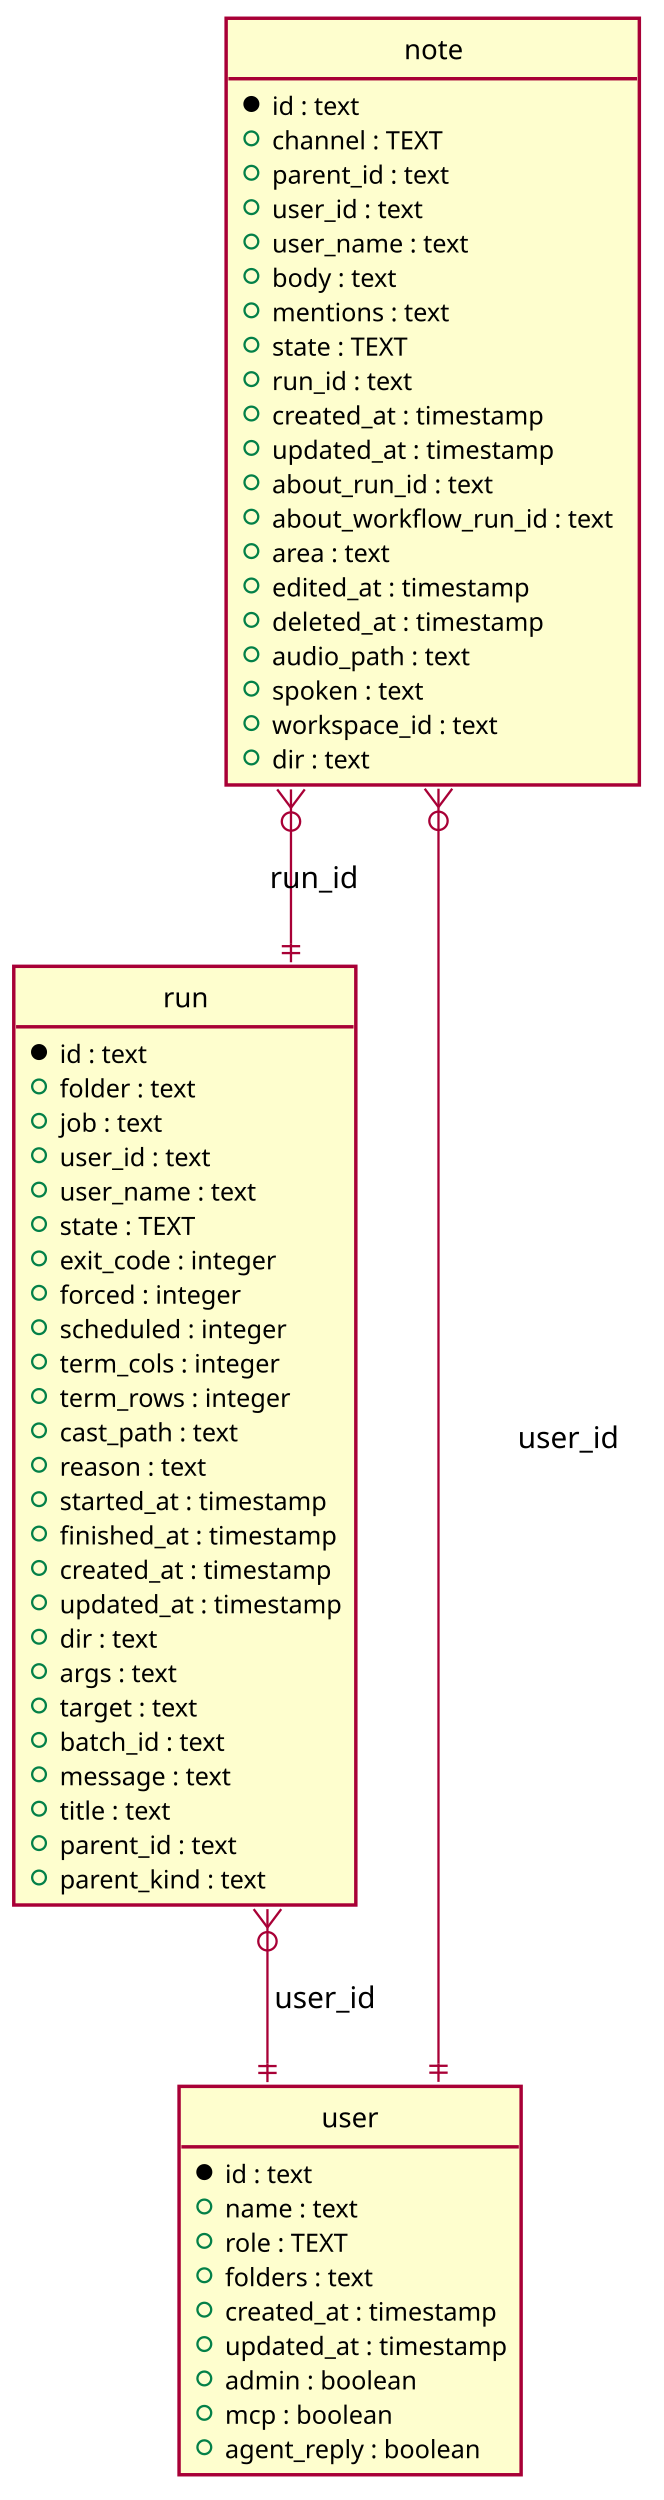
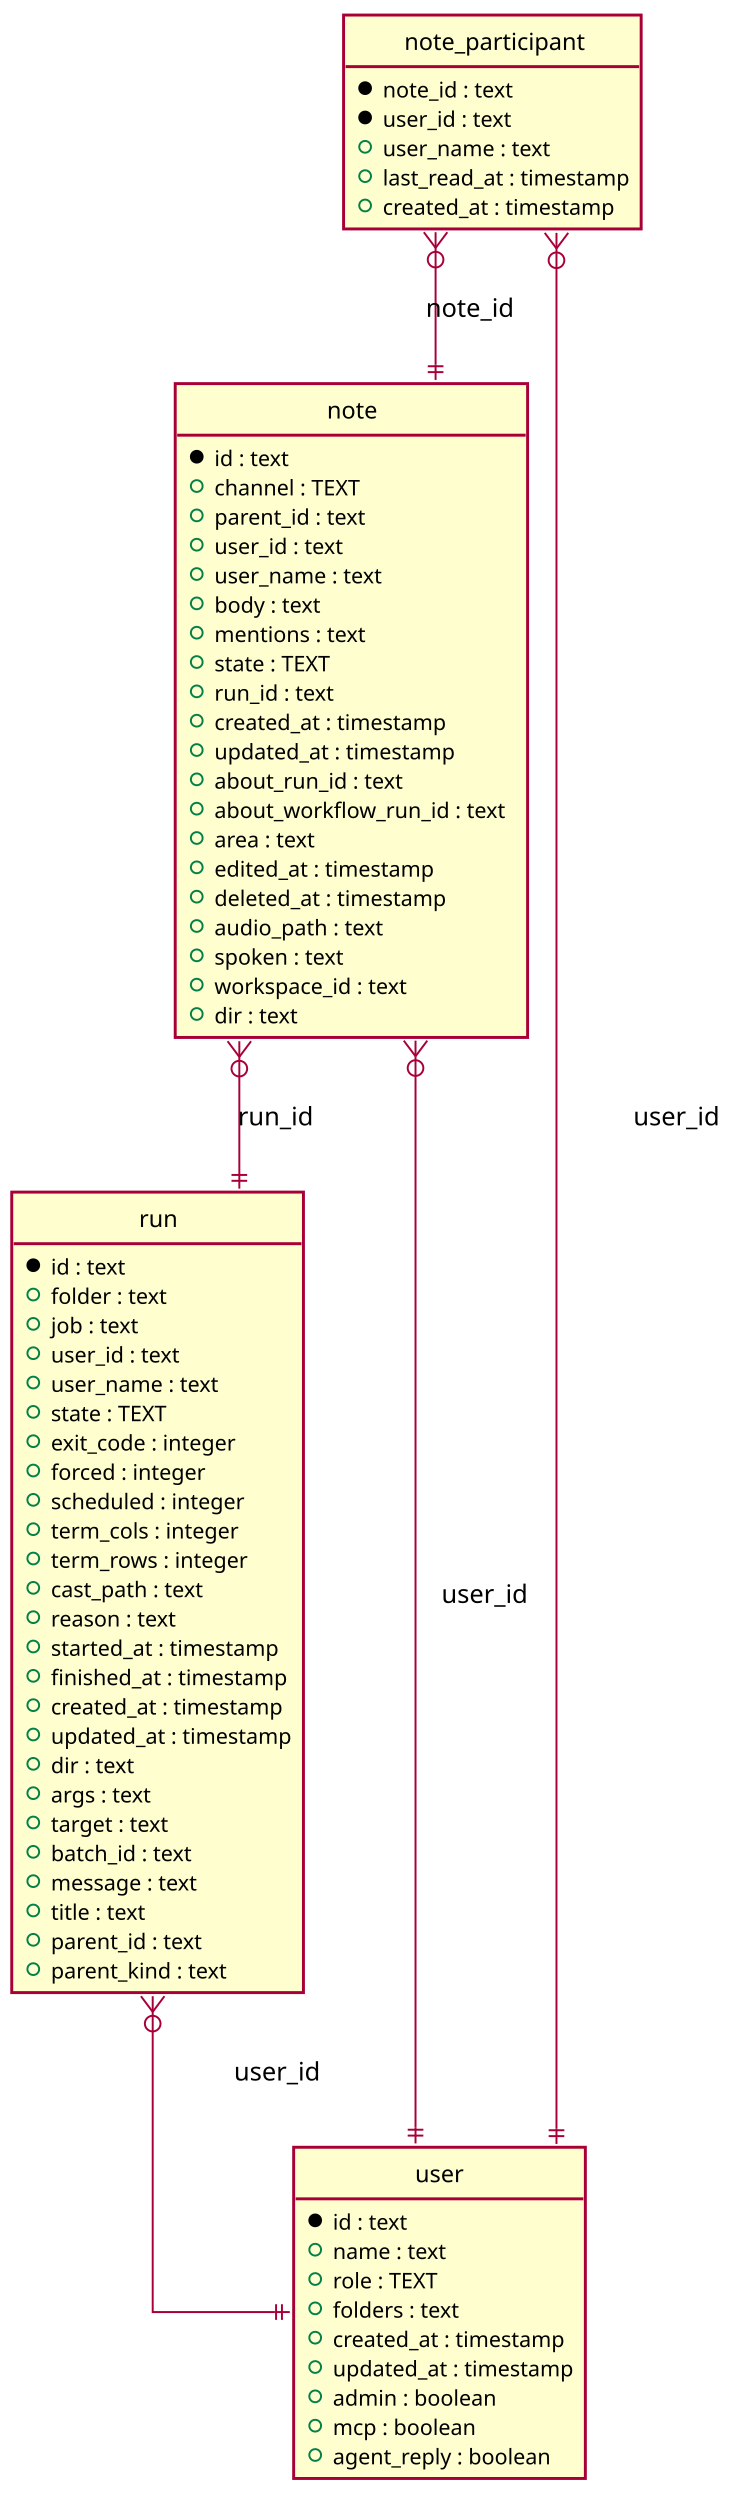
- <svg xmlns="http://www.w3.org/2000/svg" contentScriptType="application/ecmascript" contentStyleType="text/css" height="1089px" preserveAspectRatio="none" style="width:289px;height:1089px;" version="1.1" viewBox="0 0 289 1089" width="289px" zoomAndPan="magnify">
+ <svg xmlns="http://www.w3.org/2000/svg" contentScriptType="application/ecmascript" contentStyleType="text/css" height="1277px" preserveAspectRatio="none" style="width:378px;height:1277px;" version="1.1" viewBox="0 0 378 1277" width="378px" zoomAndPan="magnify">
  <defs />
  <g>
-     <rect fill="#FEFECE" height="333.982" id="note" style="stroke: #A80036; stroke-width: 1.5;" width="180" x="98.5" y="7.95" />
-     <text fill="#000000" font-family="sans-serif" font-size="12" lengthAdjust="spacingAndGlyphs" textLength="25" x="176" y="25.778">note</text>
-     <line style="stroke: #A80036; stroke-width: 1.5;" x1="99.5" x2="277.5" y1="34.294" y2="34.294" />
-     <ellipse cx="109.5" cy="45.294" fill="#000000" rx="3" ry="3" style="stroke: #000000; stroke-width: 1.0;" />
-     <text fill="#000000" font-family="sans-serif" font-size="11" lengthAdjust="spacingAndGlyphs" textLength="39" x="118.5" y="50.053">id : text</text>
-     <ellipse cx="109.5" cy="60.276" fill="none" rx="3" ry="3" style="stroke: #038048; stroke-width: 1.0;" />
-     <text fill="#000000" font-family="sans-serif" font-size="11" lengthAdjust="spacingAndGlyphs" textLength="74" x="118.5" y="65.035">channel : TEXT</text>
-     <ellipse cx="109.5" cy="75.258" fill="none" rx="3" ry="3" style="stroke: #038048; stroke-width: 1.0;" />
-     <text fill="#000000" font-family="sans-serif" font-size="11" lengthAdjust="spacingAndGlyphs" textLength="79" x="118.5" y="80.017">parent_id : text</text>
-     <ellipse cx="109.5" cy="90.24" fill="none" rx="3" ry="3" style="stroke: #038048; stroke-width: 1.0;" />
-     <text fill="#000000" font-family="sans-serif" font-size="11" lengthAdjust="spacingAndGlyphs" textLength="67" x="118.5" y="94.999">user_id : text</text>
-     <ellipse cx="109.5" cy="105.222" fill="none" rx="3" ry="3" style="stroke: #038048; stroke-width: 1.0;" />
-     <text fill="#000000" font-family="sans-serif" font-size="11" lengthAdjust="spacingAndGlyphs" textLength="86" x="118.5" y="109.981">user_name : text</text>
-     <ellipse cx="109.5" cy="120.204" fill="none" rx="3" ry="3" style="stroke: #038048; stroke-width: 1.0;" />
-     <text fill="#000000" font-family="sans-serif" font-size="11" lengthAdjust="spacingAndGlyphs" textLength="56" x="118.5" y="124.963">body : text</text>
-     <ellipse cx="109.5" cy="135.185" fill="none" rx="3" ry="3" style="stroke: #038048; stroke-width: 1.0;" />
-     <text fill="#000000" font-family="sans-serif" font-size="11" lengthAdjust="spacingAndGlyphs" textLength="78" x="118.5" y="139.944">mentions : text</text>
-     <ellipse cx="109.5" cy="150.167" fill="none" rx="3" ry="3" style="stroke: #038048; stroke-width: 1.0;" />
-     <text fill="#000000" font-family="sans-serif" font-size="11" lengthAdjust="spacingAndGlyphs" textLength="58" x="118.5" y="154.926">state : TEXT</text>
-     <ellipse cx="109.5" cy="165.149" fill="none" rx="3" ry="3" style="stroke: #038048; stroke-width: 1.0;" />
-     <text fill="#000000" font-family="sans-serif" font-size="11" lengthAdjust="spacingAndGlyphs" textLength="63" x="118.5" y="169.908">run_id : text</text>
-     <ellipse cx="109.5" cy="180.131" fill="none" rx="3" ry="3" style="stroke: #038048; stroke-width: 1.0;" />
-     <text fill="#000000" font-family="sans-serif" font-size="11" lengthAdjust="spacingAndGlyphs" textLength="118" x="118.5" y="184.89">created_at : timestamp</text>
-     <ellipse cx="109.5" cy="195.113" fill="none" rx="3" ry="3" style="stroke: #038048; stroke-width: 1.0;" />
-     <text fill="#000000" font-family="sans-serif" font-size="11" lengthAdjust="spacingAndGlyphs" textLength="123" x="118.5" y="199.872">updated_at : timestamp</text>
-     <ellipse cx="109.5" cy="210.095" fill="none" rx="3" ry="3" style="stroke: #038048; stroke-width: 1.0;" />
-     <text fill="#000000" font-family="sans-serif" font-size="11" lengthAdjust="spacingAndGlyphs" textLength="99" x="118.5" y="214.854">about_run_id : text</text>
-     <ellipse cx="109.5" cy="225.077" fill="none" rx="3" ry="3" style="stroke: #038048; stroke-width: 1.0;" />
-     <text fill="#000000" font-family="sans-serif" font-size="11" lengthAdjust="spacingAndGlyphs" textLength="154" x="118.5" y="229.836">about_workflow_run_id : text</text>
-     <ellipse cx="109.5" cy="240.059" fill="none" rx="3" ry="3" style="stroke: #038048; stroke-width: 1.0;" />
-     <text fill="#000000" font-family="sans-serif" font-size="11" lengthAdjust="spacingAndGlyphs" textLength="52" x="118.5" y="244.818">area : text</text>
-     <ellipse cx="109.5" cy="255.041" fill="none" rx="3" ry="3" style="stroke: #038048; stroke-width: 1.0;" />
-     <text fill="#000000" font-family="sans-serif" font-size="11" lengthAdjust="spacingAndGlyphs" textLength="112" x="118.5" y="259.8">edited_at : timestamp</text>
-     <ellipse cx="109.5" cy="270.022" fill="none" rx="3" ry="3" style="stroke: #038048; stroke-width: 1.0;" />
-     <text fill="#000000" font-family="sans-serif" font-size="11" lengthAdjust="spacingAndGlyphs" textLength="118" x="118.5" y="274.781">deleted_at : timestamp</text>
-     <ellipse cx="109.5" cy="285.004" fill="none" rx="3" ry="3" style="stroke: #038048; stroke-width: 1.0;" />
-     <text fill="#000000" font-family="sans-serif" font-size="11" lengthAdjust="spacingAndGlyphs" textLength="88" x="118.5" y="289.763">audio_path : text</text>
-     <ellipse cx="109.5" cy="299.986" fill="none" rx="3" ry="3" style="stroke: #038048; stroke-width: 1.0;" />
-     <text fill="#000000" font-family="sans-serif" font-size="11" lengthAdjust="spacingAndGlyphs" textLength="67" x="118.5" y="304.745">spoken : text</text>
-     <ellipse cx="109.5" cy="314.968" fill="none" rx="3" ry="3" style="stroke: #038048; stroke-width: 1.0;" />
-     <text fill="#000000" font-family="sans-serif" font-size="11" lengthAdjust="spacingAndGlyphs" textLength="100" x="118.5" y="319.727">workspace_id : text</text>
-     <ellipse cx="109.5" cy="329.95" fill="none" rx="3" ry="3" style="stroke: #038048; stroke-width: 1.0;" />
-     <text fill="#000000" font-family="sans-serif" font-size="11" lengthAdjust="spacingAndGlyphs" textLength="44" x="118.5" y="334.709">dir : text</text>
-     <rect fill="#FEFECE" height="408.891" id="run" style="stroke: #A80036; stroke-width: 1.5;" width="149" x="6" y="420.93" />
-     <text fill="#000000" font-family="sans-serif" font-size="12" lengthAdjust="spacingAndGlyphs" textLength="19" x="71" y="438.758">run</text>
-     <line style="stroke: #A80036; stroke-width: 1.5;" x1="7" x2="154" y1="447.274" y2="447.274" />
-     <ellipse cx="17" cy="458.274" fill="#000000" rx="3" ry="3" style="stroke: #000000; stroke-width: 1.0;" />
-     <text fill="#000000" font-family="sans-serif" font-size="11" lengthAdjust="spacingAndGlyphs" textLength="39" x="26" y="463.033">id : text</text>
-     <ellipse cx="17" cy="473.256" fill="none" rx="3" ry="3" style="stroke: #038048; stroke-width: 1.0;" />
-     <text fill="#000000" font-family="sans-serif" font-size="11" lengthAdjust="spacingAndGlyphs" textLength="61" x="26" y="478.015">folder : text</text>
-     <ellipse cx="17" cy="488.238" fill="none" rx="3" ry="3" style="stroke: #038048; stroke-width: 1.0;" />
-     <text fill="#000000" font-family="sans-serif" font-size="11" lengthAdjust="spacingAndGlyphs" textLength="46" x="26" y="492.997">job : text</text>
-     <ellipse cx="17" cy="503.22" fill="none" rx="3" ry="3" style="stroke: #038048; stroke-width: 1.0;" />
-     <text fill="#000000" font-family="sans-serif" font-size="11" lengthAdjust="spacingAndGlyphs" textLength="67" x="26" y="507.979">user_id : text</text>
-     <ellipse cx="17" cy="518.202" fill="none" rx="3" ry="3" style="stroke: #038048; stroke-width: 1.0;" />
-     <text fill="#000000" font-family="sans-serif" font-size="11" lengthAdjust="spacingAndGlyphs" textLength="86" x="26" y="522.961">user_name : text</text>
-     <ellipse cx="17" cy="533.184" fill="none" rx="3" ry="3" style="stroke: #038048; stroke-width: 1.0;" />
-     <text fill="#000000" font-family="sans-serif" font-size="11" lengthAdjust="spacingAndGlyphs" textLength="58" x="26" y="537.942">state : TEXT</text>
-     <ellipse cx="17" cy="548.165" fill="none" rx="3" ry="3" style="stroke: #038048; stroke-width: 1.0;" />
-     <text fill="#000000" font-family="sans-serif" font-size="11" lengthAdjust="spacingAndGlyphs" textLength="96" x="26" y="552.924">exit_code : integer</text>
-     <ellipse cx="17" cy="563.147" fill="none" rx="3" ry="3" style="stroke: #038048; stroke-width: 1.0;" />
-     <text fill="#000000" font-family="sans-serif" font-size="11" lengthAdjust="spacingAndGlyphs" textLength="81" x="26" y="567.906">forced : integer</text>
-     <ellipse cx="17" cy="578.129" fill="none" rx="3" ry="3" style="stroke: #038048; stroke-width: 1.0;" />
-     <text fill="#000000" font-family="sans-serif" font-size="11" lengthAdjust="spacingAndGlyphs" textLength="100" x="26" y="582.888">scheduled : integer</text>
-     <ellipse cx="17" cy="593.111" fill="none" rx="3" ry="3" style="stroke: #038048; stroke-width: 1.0;" />
-     <text fill="#000000" font-family="sans-serif" font-size="11" lengthAdjust="spacingAndGlyphs" textLength="97" x="26" y="597.87">term_cols : integer</text>
-     <ellipse cx="17" cy="608.093" fill="none" rx="3" ry="3" style="stroke: #038048; stroke-width: 1.0;" />
-     <text fill="#000000" font-family="sans-serif" font-size="11" lengthAdjust="spacingAndGlyphs" textLength="103" x="26" y="612.852">term_rows : integer</text>
-     <ellipse cx="17" cy="623.075" fill="none" rx="3" ry="3" style="stroke: #038048; stroke-width: 1.0;" />
-     <text fill="#000000" font-family="sans-serif" font-size="11" lengthAdjust="spacingAndGlyphs" textLength="78" x="26" y="627.834">cast_path : text</text>
-     <ellipse cx="17" cy="638.057" fill="none" rx="3" ry="3" style="stroke: #038048; stroke-width: 1.0;" />
-     <text fill="#000000" font-family="sans-serif" font-size="11" lengthAdjust="spacingAndGlyphs" textLength="65" x="26" y="642.816">reason : text</text>
-     <ellipse cx="17" cy="653.039" fill="none" rx="3" ry="3" style="stroke: #038048; stroke-width: 1.0;" />
-     <text fill="#000000" font-family="sans-serif" font-size="11" lengthAdjust="spacingAndGlyphs" textLength="116" x="26" y="657.798">started_at : timestamp</text>
-     <ellipse cx="17" cy="668.02" fill="none" rx="3" ry="3" style="stroke: #038048; stroke-width: 1.0;" />
-     <text fill="#000000" font-family="sans-serif" font-size="11" lengthAdjust="spacingAndGlyphs" textLength="121" x="26" y="672.779">finished_at : timestamp</text>
-     <ellipse cx="17" cy="683.002" fill="none" rx="3" ry="3" style="stroke: #038048; stroke-width: 1.0;" />
-     <text fill="#000000" font-family="sans-serif" font-size="11" lengthAdjust="spacingAndGlyphs" textLength="118" x="26" y="687.761">created_at : timestamp</text>
-     <ellipse cx="17" cy="697.984" fill="none" rx="3" ry="3" style="stroke: #038048; stroke-width: 1.0;" />
-     <text fill="#000000" font-family="sans-serif" font-size="11" lengthAdjust="spacingAndGlyphs" textLength="123" x="26" y="702.743">updated_at : timestamp</text>
-     <ellipse cx="17" cy="712.966" fill="none" rx="3" ry="3" style="stroke: #038048; stroke-width: 1.0;" />
-     <text fill="#000000" font-family="sans-serif" font-size="11" lengthAdjust="spacingAndGlyphs" textLength="44" x="26" y="717.725">dir : text</text>
-     <ellipse cx="17" cy="727.948" fill="none" rx="3" ry="3" style="stroke: #038048; stroke-width: 1.0;" />
-     <text fill="#000000" font-family="sans-serif" font-size="11" lengthAdjust="spacingAndGlyphs" textLength="52" x="26" y="732.707">args : text</text>
-     <ellipse cx="17" cy="742.93" fill="none" rx="3" ry="3" style="stroke: #038048; stroke-width: 1.0;" />
-     <text fill="#000000" font-family="sans-serif" font-size="11" lengthAdjust="spacingAndGlyphs" textLength="61" x="26" y="747.689">target : text</text>
-     <ellipse cx="17" cy="757.912" fill="none" rx="3" ry="3" style="stroke: #038048; stroke-width: 1.0;" />
-     <text fill="#000000" font-family="sans-serif" font-size="11" lengthAdjust="spacingAndGlyphs" textLength="73" x="26" y="762.671">batch_id : text</text>
-     <ellipse cx="17" cy="772.894" fill="none" rx="3" ry="3" style="stroke: #038048; stroke-width: 1.0;" />
-     <text fill="#000000" font-family="sans-serif" font-size="11" lengthAdjust="spacingAndGlyphs" textLength="74" x="26" y="777.653">message : text</text>
-     <ellipse cx="17" cy="787.876" fill="none" rx="3" ry="3" style="stroke: #038048; stroke-width: 1.0;" />
-     <text fill="#000000" font-family="sans-serif" font-size="11" lengthAdjust="spacingAndGlyphs" textLength="49" x="26" y="792.635">title : text</text>
-     <ellipse cx="17" cy="802.857" fill="none" rx="3" ry="3" style="stroke: #038048; stroke-width: 1.0;" />
-     <text fill="#000000" font-family="sans-serif" font-size="11" lengthAdjust="spacingAndGlyphs" textLength="79" x="26" y="807.616">parent_id : text</text>
-     <ellipse cx="17" cy="817.839" fill="none" rx="3" ry="3" style="stroke: #038048; stroke-width: 1.0;" />
-     <text fill="#000000" font-family="sans-serif" font-size="11" lengthAdjust="spacingAndGlyphs" textLength="92" x="26" y="822.598">parent_kind : text</text>
-     <rect fill="#FEFECE" height="169.181" id="user" style="stroke: #A80036; stroke-width: 1.5;" width="149" x="78" y="908.82" />
-     <text fill="#000000" font-family="sans-serif" font-size="12" lengthAdjust="spacingAndGlyphs" textLength="25" x="140" y="926.648">user</text>
-     <line style="stroke: #A80036; stroke-width: 1.5;" x1="79" x2="226" y1="935.164" y2="935.164" />
-     <ellipse cx="89" cy="946.164" fill="#000000" rx="3" ry="3" style="stroke: #000000; stroke-width: 1.0;" />
-     <text fill="#000000" font-family="sans-serif" font-size="11" lengthAdjust="spacingAndGlyphs" textLength="39" x="98" y="950.923">id : text</text>
-     <ellipse cx="89" cy="961.146" fill="none" rx="3" ry="3" style="stroke: #038048; stroke-width: 1.0;" />
-     <text fill="#000000" font-family="sans-serif" font-size="11" lengthAdjust="spacingAndGlyphs" textLength="58" x="98" y="965.905">name : text</text>
-     <ellipse cx="89" cy="976.128" fill="none" rx="3" ry="3" style="stroke: #038048; stroke-width: 1.0;" />
-     <text fill="#000000" font-family="sans-serif" font-size="11" lengthAdjust="spacingAndGlyphs" textLength="54" x="98" y="980.887">role : TEXT</text>
-     <ellipse cx="89" cy="991.11" fill="none" rx="3" ry="3" style="stroke: #038048; stroke-width: 1.0;" />
-     <text fill="#000000" font-family="sans-serif" font-size="11" lengthAdjust="spacingAndGlyphs" textLength="66" x="98" y="995.869">folders : text</text>
-     <ellipse cx="89" cy="1006.092" fill="none" rx="3" ry="3" style="stroke: #038048; stroke-width: 1.0;" />
-     <text fill="#000000" font-family="sans-serif" font-size="11" lengthAdjust="spacingAndGlyphs" textLength="118" x="98" y="1010.851">created_at : timestamp</text>
-     <ellipse cx="89" cy="1021.074" fill="none" rx="3" ry="3" style="stroke: #038048; stroke-width: 1.0;" />
-     <text fill="#000000" font-family="sans-serif" font-size="11" lengthAdjust="spacingAndGlyphs" textLength="123" x="98" y="1025.832">updated_at : timestamp</text>
-     <ellipse cx="89" cy="1036.055" fill="none" rx="3" ry="3" style="stroke: #038048; stroke-width: 1.0;" />
-     <text fill="#000000" font-family="sans-serif" font-size="11" lengthAdjust="spacingAndGlyphs" textLength="85" x="98" y="1040.814">admin : boolean</text>
-     <ellipse cx="89" cy="1051.037" fill="none" rx="3" ry="3" style="stroke: #038048; stroke-width: 1.0;" />
-     <text fill="#000000" font-family="sans-serif" font-size="11" lengthAdjust="spacingAndGlyphs" textLength="74" x="98" y="1055.796">mcp : boolean</text>
-     <ellipse cx="89" cy="1066.019" fill="none" rx="3" ry="3" style="stroke: #038048; stroke-width: 1.0;" />
-     <text fill="#000000" font-family="sans-serif" font-size="11" lengthAdjust="spacingAndGlyphs" textLength="114" x="98" y="1070.778">agent_reply : boolean</text>
-     <path d="M191,351.56 C191,351.56 191,898.86 191,898.86 " fill="none" id="note-user" style="stroke: #A80036; stroke-width: 1.0;" />
-     <line style="stroke: #A80036; stroke-width: 1.0;" x1="195" x2="187" y1="902.86" y2="902.86" />
-     <line style="stroke: #A80036; stroke-width: 1.0;" x1="195" x2="187" y1="899.86" y2="899.86" />
-     <line style="stroke: #A80036; stroke-width: 1.0;" x1="191" x2="191" y1="898.86" y2="906.86" />
-     <line style="stroke: #A80036; stroke-width: 1.0;" x1="191" x2="185" y1="351.56" y2="343.56" />
-     <line style="stroke: #A80036; stroke-width: 1.0;" x1="191" x2="197" y1="351.56" y2="343.56" />
-     <line style="stroke: #A80036; stroke-width: 1.0;" x1="191" x2="191" y1="351.56" y2="343.56" />
-     <ellipse cx="191" cy="357.56" fill="none" rx="4" ry="4" style="stroke: #A80036; stroke-width: 1.0;" />
-     <text fill="#000000" font-family="sans-serif" font-size="13" lengthAdjust="spacingAndGlyphs" textLength="43" x="225.5" y="630.767">user_id</text>
-     <path d="M126.75,351.86 C126.75,351.86 126.75,411.16 126.75,411.16 " fill="none" id="note-run" style="stroke: #A80036; stroke-width: 1.0;" />
-     <line style="stroke: #A80036; stroke-width: 1.0;" x1="130.75" x2="122.75" y1="415.16" y2="415.16" />
-     <line style="stroke: #A80036; stroke-width: 1.0;" x1="130.75" x2="122.75" y1="412.16" y2="412.16" />
-     <line style="stroke: #A80036; stroke-width: 1.0;" x1="126.75" x2="126.75" y1="411.16" y2="419.16" />
-     <line style="stroke: #A80036; stroke-width: 1.0;" x1="126.75" x2="120.75" y1="351.86" y2="343.86" />
-     <line style="stroke: #A80036; stroke-width: 1.0;" x1="126.75" x2="132.75" y1="351.86" y2="343.86" />
-     <line style="stroke: #A80036; stroke-width: 1.0;" x1="126.75" x2="126.75" y1="351.86" y2="343.86" />
-     <ellipse cx="126.75" cy="357.86" fill="none" rx="4" ry="4" style="stroke: #A80036; stroke-width: 1.0;" />
-     <text fill="#000000" font-family="sans-serif" font-size="13" lengthAdjust="spacingAndGlyphs" textLength="38" x="117.5" y="386.827">run_id</text>
-     <path d="M116.5,839.62 C116.5,839.62 116.5,898.97 116.5,898.97 " fill="none" id="run-user" style="stroke: #A80036; stroke-width: 1.0;" />
-     <line style="stroke: #A80036; stroke-width: 1.0;" x1="120.5" x2="112.5" y1="902.97" y2="902.97" />
-     <line style="stroke: #A80036; stroke-width: 1.0;" x1="120.5" x2="112.5" y1="899.97" y2="899.97" />
-     <line style="stroke: #A80036; stroke-width: 1.0;" x1="116.5" x2="116.5" y1="898.97" y2="906.97" />
-     <line style="stroke: #A80036; stroke-width: 1.0;" x1="116.5" x2="110.5" y1="839.62" y2="831.62" />
-     <line style="stroke: #A80036; stroke-width: 1.0;" x1="116.5" x2="122.5" y1="839.62" y2="831.62" />
-     <line style="stroke: #A80036; stroke-width: 1.0;" x1="116.5" x2="116.5" y1="839.62" y2="831.62" />
-     <ellipse cx="116.5" cy="845.62" fill="none" rx="4" ry="4" style="stroke: #A80036; stroke-width: 1.0;" />
-     <text fill="#000000" font-family="sans-serif" font-size="13" lengthAdjust="spacingAndGlyphs" textLength="43" x="119.5" y="874.717">user_id</text>
+     <rect fill="#FEFECE" height="333.982" id="note" style="stroke: #A80036; stroke-width: 1.5;" width="180" x="89.5" y="195.95" />
+     <text fill="#000000" font-family="sans-serif" font-size="12" lengthAdjust="spacingAndGlyphs" textLength="25" x="167" y="213.778">note</text>
+     <line style="stroke: #A80036; stroke-width: 1.5;" x1="90.5" x2="268.5" y1="222.294" y2="222.294" />
+     <ellipse cx="100.5" cy="233.294" fill="#000000" rx="3" ry="3" style="stroke: #000000; stroke-width: 1.0;" />
+     <text fill="#000000" font-family="sans-serif" font-size="11" lengthAdjust="spacingAndGlyphs" textLength="39" x="109.5" y="238.053">id : text</text>
+     <ellipse cx="100.5" cy="248.276" fill="none" rx="3" ry="3" style="stroke: #038048; stroke-width: 1.0;" />
+     <text fill="#000000" font-family="sans-serif" font-size="11" lengthAdjust="spacingAndGlyphs" textLength="74" x="109.5" y="253.035">channel : TEXT</text>
+     <ellipse cx="100.5" cy="263.258" fill="none" rx="3" ry="3" style="stroke: #038048; stroke-width: 1.0;" />
+     <text fill="#000000" font-family="sans-serif" font-size="11" lengthAdjust="spacingAndGlyphs" textLength="79" x="109.5" y="268.017">parent_id : text</text>
+     <ellipse cx="100.5" cy="278.24" fill="none" rx="3" ry="3" style="stroke: #038048; stroke-width: 1.0;" />
+     <text fill="#000000" font-family="sans-serif" font-size="11" lengthAdjust="spacingAndGlyphs" textLength="67" x="109.5" y="282.999">user_id : text</text>
+     <ellipse cx="100.5" cy="293.222" fill="none" rx="3" ry="3" style="stroke: #038048; stroke-width: 1.0;" />
+     <text fill="#000000" font-family="sans-serif" font-size="11" lengthAdjust="spacingAndGlyphs" textLength="86" x="109.5" y="297.981">user_name : text</text>
+     <ellipse cx="100.5" cy="308.204" fill="none" rx="3" ry="3" style="stroke: #038048; stroke-width: 1.0;" />
+     <text fill="#000000" font-family="sans-serif" font-size="11" lengthAdjust="spacingAndGlyphs" textLength="56" x="109.5" y="312.962">body : text</text>
+     <ellipse cx="100.5" cy="323.185" fill="none" rx="3" ry="3" style="stroke: #038048; stroke-width: 1.0;" />
+     <text fill="#000000" font-family="sans-serif" font-size="11" lengthAdjust="spacingAndGlyphs" textLength="78" x="109.5" y="327.944">mentions : text</text>
+     <ellipse cx="100.5" cy="338.167" fill="none" rx="3" ry="3" style="stroke: #038048; stroke-width: 1.0;" />
+     <text fill="#000000" font-family="sans-serif" font-size="11" lengthAdjust="spacingAndGlyphs" textLength="58" x="109.5" y="342.926">state : TEXT</text>
+     <ellipse cx="100.5" cy="353.149" fill="none" rx="3" ry="3" style="stroke: #038048; stroke-width: 1.0;" />
+     <text fill="#000000" font-family="sans-serif" font-size="11" lengthAdjust="spacingAndGlyphs" textLength="63" x="109.5" y="357.908">run_id : text</text>
+     <ellipse cx="100.5" cy="368.131" fill="none" rx="3" ry="3" style="stroke: #038048; stroke-width: 1.0;" />
+     <text fill="#000000" font-family="sans-serif" font-size="11" lengthAdjust="spacingAndGlyphs" textLength="118" x="109.5" y="372.89">created_at : timestamp</text>
+     <ellipse cx="100.5" cy="383.113" fill="none" rx="3" ry="3" style="stroke: #038048; stroke-width: 1.0;" />
+     <text fill="#000000" font-family="sans-serif" font-size="11" lengthAdjust="spacingAndGlyphs" textLength="123" x="109.5" y="387.872">updated_at : timestamp</text>
+     <ellipse cx="100.5" cy="398.095" fill="none" rx="3" ry="3" style="stroke: #038048; stroke-width: 1.0;" />
+     <text fill="#000000" font-family="sans-serif" font-size="11" lengthAdjust="spacingAndGlyphs" textLength="99" x="109.5" y="402.854">about_run_id : text</text>
+     <ellipse cx="100.5" cy="413.077" fill="none" rx="3" ry="3" style="stroke: #038048; stroke-width: 1.0;" />
+     <text fill="#000000" font-family="sans-serif" font-size="11" lengthAdjust="spacingAndGlyphs" textLength="154" x="109.5" y="417.836">about_workflow_run_id : text</text>
+     <ellipse cx="100.5" cy="428.059" fill="none" rx="3" ry="3" style="stroke: #038048; stroke-width: 1.0;" />
+     <text fill="#000000" font-family="sans-serif" font-size="11" lengthAdjust="spacingAndGlyphs" textLength="52" x="109.5" y="432.818">area : text</text>
+     <ellipse cx="100.5" cy="443.041" fill="none" rx="3" ry="3" style="stroke: #038048; stroke-width: 1.0;" />
+     <text fill="#000000" font-family="sans-serif" font-size="11" lengthAdjust="spacingAndGlyphs" textLength="112" x="109.5" y="447.8">edited_at : timestamp</text>
+     <ellipse cx="100.5" cy="458.022" fill="none" rx="3" ry="3" style="stroke: #038048; stroke-width: 1.0;" />
+     <text fill="#000000" font-family="sans-serif" font-size="11" lengthAdjust="spacingAndGlyphs" textLength="118" x="109.5" y="462.781">deleted_at : timestamp</text>
+     <ellipse cx="100.5" cy="473.004" fill="none" rx="3" ry="3" style="stroke: #038048; stroke-width: 1.0;" />
+     <text fill="#000000" font-family="sans-serif" font-size="11" lengthAdjust="spacingAndGlyphs" textLength="88" x="109.5" y="477.763">audio_path : text</text>
+     <ellipse cx="100.5" cy="487.986" fill="none" rx="3" ry="3" style="stroke: #038048; stroke-width: 1.0;" />
+     <text fill="#000000" font-family="sans-serif" font-size="11" lengthAdjust="spacingAndGlyphs" textLength="67" x="109.5" y="492.745">spoken : text</text>
+     <ellipse cx="100.5" cy="502.968" fill="none" rx="3" ry="3" style="stroke: #038048; stroke-width: 1.0;" />
+     <text fill="#000000" font-family="sans-serif" font-size="11" lengthAdjust="spacingAndGlyphs" textLength="100" x="109.5" y="507.727">workspace_id : text</text>
+     <ellipse cx="100.5" cy="517.95" fill="none" rx="3" ry="3" style="stroke: #038048; stroke-width: 1.0;" />
+     <text fill="#000000" font-family="sans-serif" font-size="11" lengthAdjust="spacingAndGlyphs" textLength="44" x="109.5" y="522.709">dir : text</text>
+     <rect fill="#FEFECE" height="109.254" id="note_participant" style="stroke: #A80036; stroke-width: 1.5;" width="152" x="175.5" y="7.69" />
+     <text fill="#000000" font-family="sans-serif" font-size="12" lengthAdjust="spacingAndGlyphs" textLength="90" x="206.5" y="25.518">note_participant</text>
+     <line style="stroke: #A80036; stroke-width: 1.5;" x1="176.5" x2="326.5" y1="34.034" y2="34.034" />
+     <ellipse cx="186.5" cy="45.034" fill="#000000" rx="3" ry="3" style="stroke: #000000; stroke-width: 1.0;" />
+     <text fill="#000000" font-family="sans-serif" font-size="11" lengthAdjust="spacingAndGlyphs" textLength="68" x="195.5" y="49.793">note_id : text</text>
+     <ellipse cx="186.5" cy="60.016" fill="#000000" rx="3" ry="3" style="stroke: #000000; stroke-width: 1.0;" />
+     <text fill="#000000" font-family="sans-serif" font-size="11" lengthAdjust="spacingAndGlyphs" textLength="67" x="195.5" y="64.775">user_id : text</text>
+     <ellipse cx="186.5" cy="74.998" fill="none" rx="3" ry="3" style="stroke: #038048; stroke-width: 1.0;" />
+     <text fill="#000000" font-family="sans-serif" font-size="11" lengthAdjust="spacingAndGlyphs" textLength="86" x="195.5" y="79.757">user_name : text</text>
+     <ellipse cx="186.5" cy="89.98" fill="none" rx="3" ry="3" style="stroke: #038048; stroke-width: 1.0;" />
+     <text fill="#000000" font-family="sans-serif" font-size="11" lengthAdjust="spacingAndGlyphs" textLength="126" x="195.5" y="94.739">last_read_at : timestamp</text>
+     <ellipse cx="186.5" cy="104.962" fill="none" rx="3" ry="3" style="stroke: #038048; stroke-width: 1.0;" />
+     <text fill="#000000" font-family="sans-serif" font-size="11" lengthAdjust="spacingAndGlyphs" textLength="118" x="195.5" y="109.721">created_at : timestamp</text>
+     <rect fill="#FEFECE" height="408.891" id="run" style="stroke: #A80036; stroke-width: 1.5;" width="149" x="6" y="608.93" />
+     <text fill="#000000" font-family="sans-serif" font-size="12" lengthAdjust="spacingAndGlyphs" textLength="19" x="71" y="626.758">run</text>
+     <line style="stroke: #A80036; stroke-width: 1.5;" x1="7" x2="154" y1="635.274" y2="635.274" />
+     <ellipse cx="17" cy="646.274" fill="#000000" rx="3" ry="3" style="stroke: #000000; stroke-width: 1.0;" />
+     <text fill="#000000" font-family="sans-serif" font-size="11" lengthAdjust="spacingAndGlyphs" textLength="39" x="26" y="651.033">id : text</text>
+     <ellipse cx="17" cy="661.256" fill="none" rx="3" ry="3" style="stroke: #038048; stroke-width: 1.0;" />
+     <text fill="#000000" font-family="sans-serif" font-size="11" lengthAdjust="spacingAndGlyphs" textLength="61" x="26" y="666.015">folder : text</text>
+     <ellipse cx="17" cy="676.238" fill="none" rx="3" ry="3" style="stroke: #038048; stroke-width: 1.0;" />
+     <text fill="#000000" font-family="sans-serif" font-size="11" lengthAdjust="spacingAndGlyphs" textLength="46" x="26" y="680.997">job : text</text>
+     <ellipse cx="17" cy="691.22" fill="none" rx="3" ry="3" style="stroke: #038048; stroke-width: 1.0;" />
+     <text fill="#000000" font-family="sans-serif" font-size="11" lengthAdjust="spacingAndGlyphs" textLength="67" x="26" y="695.979">user_id : text</text>
+     <ellipse cx="17" cy="706.202" fill="none" rx="3" ry="3" style="stroke: #038048; stroke-width: 1.0;" />
+     <text fill="#000000" font-family="sans-serif" font-size="11" lengthAdjust="spacingAndGlyphs" textLength="86" x="26" y="710.961">user_name : text</text>
+     <ellipse cx="17" cy="721.184" fill="none" rx="3" ry="3" style="stroke: #038048; stroke-width: 1.0;" />
+     <text fill="#000000" font-family="sans-serif" font-size="11" lengthAdjust="spacingAndGlyphs" textLength="58" x="26" y="725.942">state : TEXT</text>
+     <ellipse cx="17" cy="736.165" fill="none" rx="3" ry="3" style="stroke: #038048; stroke-width: 1.0;" />
+     <text fill="#000000" font-family="sans-serif" font-size="11" lengthAdjust="spacingAndGlyphs" textLength="96" x="26" y="740.924">exit_code : integer</text>
+     <ellipse cx="17" cy="751.147" fill="none" rx="3" ry="3" style="stroke: #038048; stroke-width: 1.0;" />
+     <text fill="#000000" font-family="sans-serif" font-size="11" lengthAdjust="spacingAndGlyphs" textLength="81" x="26" y="755.906">forced : integer</text>
+     <ellipse cx="17" cy="766.129" fill="none" rx="3" ry="3" style="stroke: #038048; stroke-width: 1.0;" />
+     <text fill="#000000" font-family="sans-serif" font-size="11" lengthAdjust="spacingAndGlyphs" textLength="100" x="26" y="770.888">scheduled : integer</text>
+     <ellipse cx="17" cy="781.111" fill="none" rx="3" ry="3" style="stroke: #038048; stroke-width: 1.0;" />
+     <text fill="#000000" font-family="sans-serif" font-size="11" lengthAdjust="spacingAndGlyphs" textLength="97" x="26" y="785.87">term_cols : integer</text>
+     <ellipse cx="17" cy="796.093" fill="none" rx="3" ry="3" style="stroke: #038048; stroke-width: 1.0;" />
+     <text fill="#000000" font-family="sans-serif" font-size="11" lengthAdjust="spacingAndGlyphs" textLength="103" x="26" y="800.852">term_rows : integer</text>
+     <ellipse cx="17" cy="811.075" fill="none" rx="3" ry="3" style="stroke: #038048; stroke-width: 1.0;" />
+     <text fill="#000000" font-family="sans-serif" font-size="11" lengthAdjust="spacingAndGlyphs" textLength="78" x="26" y="815.834">cast_path : text</text>
+     <ellipse cx="17" cy="826.057" fill="none" rx="3" ry="3" style="stroke: #038048; stroke-width: 1.0;" />
+     <text fill="#000000" font-family="sans-serif" font-size="11" lengthAdjust="spacingAndGlyphs" textLength="65" x="26" y="830.816">reason : text</text>
+     <ellipse cx="17" cy="841.039" fill="none" rx="3" ry="3" style="stroke: #038048; stroke-width: 1.0;" />
+     <text fill="#000000" font-family="sans-serif" font-size="11" lengthAdjust="spacingAndGlyphs" textLength="116" x="26" y="845.798">started_at : timestamp</text>
+     <ellipse cx="17" cy="856.02" fill="none" rx="3" ry="3" style="stroke: #038048; stroke-width: 1.0;" />
+     <text fill="#000000" font-family="sans-serif" font-size="11" lengthAdjust="spacingAndGlyphs" textLength="121" x="26" y="860.779">finished_at : timestamp</text>
+     <ellipse cx="17" cy="871.002" fill="none" rx="3" ry="3" style="stroke: #038048; stroke-width: 1.0;" />
+     <text fill="#000000" font-family="sans-serif" font-size="11" lengthAdjust="spacingAndGlyphs" textLength="118" x="26" y="875.761">created_at : timestamp</text>
+     <ellipse cx="17" cy="885.984" fill="none" rx="3" ry="3" style="stroke: #038048; stroke-width: 1.0;" />
+     <text fill="#000000" font-family="sans-serif" font-size="11" lengthAdjust="spacingAndGlyphs" textLength="123" x="26" y="890.743">updated_at : timestamp</text>
+     <ellipse cx="17" cy="900.966" fill="none" rx="3" ry="3" style="stroke: #038048; stroke-width: 1.0;" />
+     <text fill="#000000" font-family="sans-serif" font-size="11" lengthAdjust="spacingAndGlyphs" textLength="44" x="26" y="905.725">dir : text</text>
+     <ellipse cx="17" cy="915.948" fill="none" rx="3" ry="3" style="stroke: #038048; stroke-width: 1.0;" />
+     <text fill="#000000" font-family="sans-serif" font-size="11" lengthAdjust="spacingAndGlyphs" textLength="52" x="26" y="920.707">args : text</text>
+     <ellipse cx="17" cy="930.93" fill="none" rx="3" ry="3" style="stroke: #038048; stroke-width: 1.0;" />
+     <text fill="#000000" font-family="sans-serif" font-size="11" lengthAdjust="spacingAndGlyphs" textLength="61" x="26" y="935.689">target : text</text>
+     <ellipse cx="17" cy="945.912" fill="none" rx="3" ry="3" style="stroke: #038048; stroke-width: 1.0;" />
+     <text fill="#000000" font-family="sans-serif" font-size="11" lengthAdjust="spacingAndGlyphs" textLength="73" x="26" y="950.671">batch_id : text</text>
+     <ellipse cx="17" cy="960.894" fill="none" rx="3" ry="3" style="stroke: #038048; stroke-width: 1.0;" />
+     <text fill="#000000" font-family="sans-serif" font-size="11" lengthAdjust="spacingAndGlyphs" textLength="74" x="26" y="965.653">message : text</text>
+     <ellipse cx="17" cy="975.876" fill="none" rx="3" ry="3" style="stroke: #038048; stroke-width: 1.0;" />
+     <text fill="#000000" font-family="sans-serif" font-size="11" lengthAdjust="spacingAndGlyphs" textLength="49" x="26" y="980.635">title : text</text>
+     <ellipse cx="17" cy="990.857" fill="none" rx="3" ry="3" style="stroke: #038048; stroke-width: 1.0;" />
+     <text fill="#000000" font-family="sans-serif" font-size="11" lengthAdjust="spacingAndGlyphs" textLength="79" x="26" y="995.616">parent_id : text</text>
+     <ellipse cx="17" cy="1005.839" fill="none" rx="3" ry="3" style="stroke: #038048; stroke-width: 1.0;" />
+     <text fill="#000000" font-family="sans-serif" font-size="11" lengthAdjust="spacingAndGlyphs" textLength="92" x="26" y="1010.598">parent_kind : text</text>
+     <rect fill="#FEFECE" height="169.181" id="user" style="stroke: #A80036; stroke-width: 1.5;" width="149" x="150" y="1096.82" />
+     <text fill="#000000" font-family="sans-serif" font-size="12" lengthAdjust="spacingAndGlyphs" textLength="25" x="212" y="1114.648">user</text>
+     <line style="stroke: #A80036; stroke-width: 1.5;" x1="151" x2="298" y1="1123.164" y2="1123.164" />
+     <ellipse cx="161" cy="1134.164" fill="#000000" rx="3" ry="3" style="stroke: #000000; stroke-width: 1.0;" />
+     <text fill="#000000" font-family="sans-serif" font-size="11" lengthAdjust="spacingAndGlyphs" textLength="39" x="170" y="1138.923">id : text</text>
+     <ellipse cx="161" cy="1149.146" fill="none" rx="3" ry="3" style="stroke: #038048; stroke-width: 1.0;" />
+     <text fill="#000000" font-family="sans-serif" font-size="11" lengthAdjust="spacingAndGlyphs" textLength="58" x="170" y="1153.905">name : text</text>
+     <ellipse cx="161" cy="1164.128" fill="none" rx="3" ry="3" style="stroke: #038048; stroke-width: 1.0;" />
+     <text fill="#000000" font-family="sans-serif" font-size="11" lengthAdjust="spacingAndGlyphs" textLength="54" x="170" y="1168.887">role : TEXT</text>
+     <ellipse cx="161" cy="1179.11" fill="none" rx="3" ry="3" style="stroke: #038048; stroke-width: 1.0;" />
+     <text fill="#000000" font-family="sans-serif" font-size="11" lengthAdjust="spacingAndGlyphs" textLength="66" x="170" y="1183.869">folders : text</text>
+     <ellipse cx="161" cy="1194.092" fill="none" rx="3" ry="3" style="stroke: #038048; stroke-width: 1.0;" />
+     <text fill="#000000" font-family="sans-serif" font-size="11" lengthAdjust="spacingAndGlyphs" textLength="118" x="170" y="1198.851">created_at : timestamp</text>
+     <ellipse cx="161" cy="1209.074" fill="none" rx="3" ry="3" style="stroke: #038048; stroke-width: 1.0;" />
+     <text fill="#000000" font-family="sans-serif" font-size="11" lengthAdjust="spacingAndGlyphs" textLength="123" x="170" y="1213.832">updated_at : timestamp</text>
+     <ellipse cx="161" cy="1224.055" fill="none" rx="3" ry="3" style="stroke: #038048; stroke-width: 1.0;" />
+     <text fill="#000000" font-family="sans-serif" font-size="11" lengthAdjust="spacingAndGlyphs" textLength="85" x="170" y="1228.814">admin : boolean</text>
+     <ellipse cx="161" cy="1239.037" fill="none" rx="3" ry="3" style="stroke: #038048; stroke-width: 1.0;" />
+     <text fill="#000000" font-family="sans-serif" font-size="11" lengthAdjust="spacingAndGlyphs" textLength="74" x="170" y="1243.796">mcp : boolean</text>
+     <ellipse cx="161" cy="1254.019" fill="none" rx="3" ry="3" style="stroke: #038048; stroke-width: 1.0;" />
+     <text fill="#000000" font-family="sans-serif" font-size="11" lengthAdjust="spacingAndGlyphs" textLength="114" x="170" y="1258.778">agent_reply : boolean</text>
+     <path d="M212.25,539.56 C212.25,539.56 212.25,1086.86 212.25,1086.86 " fill="none" id="note-user" style="stroke: #A80036; stroke-width: 1.0;" />
+     <line style="stroke: #A80036; stroke-width: 1.0;" x1="216.25" x2="208.25" y1="1090.86" y2="1090.86" />
+     <line style="stroke: #A80036; stroke-width: 1.0;" x1="216.25" x2="208.25" y1="1087.86" y2="1087.86" />
+     <line style="stroke: #A80036; stroke-width: 1.0;" x1="212.25" x2="212.25" y1="1086.86" y2="1094.86" />
+     <line style="stroke: #A80036; stroke-width: 1.0;" x1="212.25" x2="206.25" y1="539.56" y2="531.56" />
+     <line style="stroke: #A80036; stroke-width: 1.0;" x1="212.25" x2="218.25" y1="539.56" y2="531.56" />
+     <line style="stroke: #A80036; stroke-width: 1.0;" x1="212.25" x2="212.25" y1="539.56" y2="531.56" />
+     <ellipse cx="212.25" cy="545.56" fill="none" rx="4" ry="4" style="stroke: #A80036; stroke-width: 1.0;" />
+     <text fill="#000000" font-family="sans-serif" font-size="13" lengthAdjust="spacingAndGlyphs" textLength="43" x="225.5" y="818.767">user_id</text>
+     <path d="M122.25,539.86 C122.25,539.86 122.25,599.16 122.25,599.16 " fill="none" id="note-run" style="stroke: #A80036; stroke-width: 1.0;" />
+     <line style="stroke: #A80036; stroke-width: 1.0;" x1="126.25" x2="118.25" y1="603.16" y2="603.16" />
+     <line style="stroke: #A80036; stroke-width: 1.0;" x1="126.25" x2="118.25" y1="600.16" y2="600.16" />
+     <line style="stroke: #A80036; stroke-width: 1.0;" x1="122.25" x2="122.25" y1="599.16" y2="607.16" />
+     <line style="stroke: #A80036; stroke-width: 1.0;" x1="122.25" x2="116.25" y1="539.86" y2="531.86" />
+     <line style="stroke: #A80036; stroke-width: 1.0;" x1="122.25" x2="128.25" y1="539.86" y2="531.86" />
+     <line style="stroke: #A80036; stroke-width: 1.0;" x1="122.25" x2="122.25" y1="539.86" y2="531.86" />
+     <ellipse cx="122.25" cy="545.86" fill="none" rx="4" ry="4" style="stroke: #A80036; stroke-width: 1.0;" />
+     <text fill="#000000" font-family="sans-serif" font-size="13" lengthAdjust="spacingAndGlyphs" textLength="38" x="121.5" y="574.827">run_id</text>
+     <path d="M222.5,126.62 C222.5,126.62 222.5,186.08 222.5,186.08 " fill="none" id="note_participant-note" style="stroke: #A80036; stroke-width: 1.0;" />
+     <line style="stroke: #A80036; stroke-width: 1.0;" x1="226.5" x2="218.5" y1="190.08" y2="190.08" />
+     <line style="stroke: #A80036; stroke-width: 1.0;" x1="226.5" x2="218.5" y1="187.08" y2="187.08" />
+     <line style="stroke: #A80036; stroke-width: 1.0;" x1="222.5" x2="222.5" y1="186.08" y2="194.08" />
+     <line style="stroke: #A80036; stroke-width: 1.0;" x1="222.5" x2="216.5" y1="126.62" y2="118.62" />
+     <line style="stroke: #A80036; stroke-width: 1.0;" x1="222.5" x2="228.5" y1="126.62" y2="118.62" />
+     <line style="stroke: #A80036; stroke-width: 1.0;" x1="222.5" x2="222.5" y1="126.62" y2="118.62" />
+     <ellipse cx="222.5" cy="132.62" fill="none" rx="4" ry="4" style="stroke: #A80036; stroke-width: 1.0;" />
+     <text fill="#000000" font-family="sans-serif" font-size="13" lengthAdjust="spacingAndGlyphs" textLength="45" x="217.5" y="161.847">note_id</text>
+     <path d="M284.25,126.95 C284.25,126.95 284.25,1087.13 284.25,1087.13 " fill="none" id="note_participant-user" style="stroke: #A80036; stroke-width: 1.0;" />
+     <line style="stroke: #A80036; stroke-width: 1.0;" x1="288.25" x2="280.25" y1="1091.13" y2="1091.13" />
+     <line style="stroke: #A80036; stroke-width: 1.0;" x1="288.25" x2="280.25" y1="1088.13" y2="1088.13" />
+     <line style="stroke: #A80036; stroke-width: 1.0;" x1="284.25" x2="284.25" y1="1087.13" y2="1095.13" />
+     <line style="stroke: #A80036; stroke-width: 1.0;" x1="284.25" x2="278.25" y1="126.95" y2="118.95" />
+     <line style="stroke: #A80036; stroke-width: 1.0;" x1="284.25" x2="290.25" y1="126.95" y2="118.95" />
+     <line style="stroke: #A80036; stroke-width: 1.0;" x1="284.25" x2="284.25" y1="126.95" y2="118.95" />
+     <ellipse cx="284.25" cy="132.95" fill="none" rx="4" ry="4" style="stroke: #A80036; stroke-width: 1.0;" />
+     <text fill="#000000" font-family="sans-serif" font-size="13" lengthAdjust="spacingAndGlyphs" textLength="43" x="323.5" y="574.827">user_id</text>
+     <path d="M78,1027.66 C78,1027.66 78,1181 78,1181 C78,1181 140.02,1181 140.02,1181 " fill="none" id="run-user" style="stroke: #A80036; stroke-width: 1.0;" />
+     <line style="stroke: #A80036; stroke-width: 1.0;" x1="144.02" x2="144.02" y1="1177" y2="1185" />
+     <line style="stroke: #A80036; stroke-width: 1.0;" x1="141.02" x2="141.02" y1="1177" y2="1185" />
+     <line style="stroke: #A80036; stroke-width: 1.0;" x1="140.02" x2="148.02" y1="1181" y2="1181" />
+     <line style="stroke: #A80036; stroke-width: 1.0;" x1="78" x2="72" y1="1027.66" y2="1019.66" />
+     <line style="stroke: #A80036; stroke-width: 1.0;" x1="78" x2="84" y1="1027.66" y2="1019.66" />
+     <line style="stroke: #A80036; stroke-width: 1.0;" x1="78" x2="78" y1="1027.66" y2="1019.66" />
+     <ellipse cx="78" cy="1033.66" fill="none" rx="4" ry="4" style="stroke: #A80036; stroke-width: 1.0;" />
+     <text fill="#000000" font-family="sans-serif" font-size="13" lengthAdjust="spacingAndGlyphs" textLength="43" x="119.5" y="1062.717">user_id</text>
  </g>
</svg>
